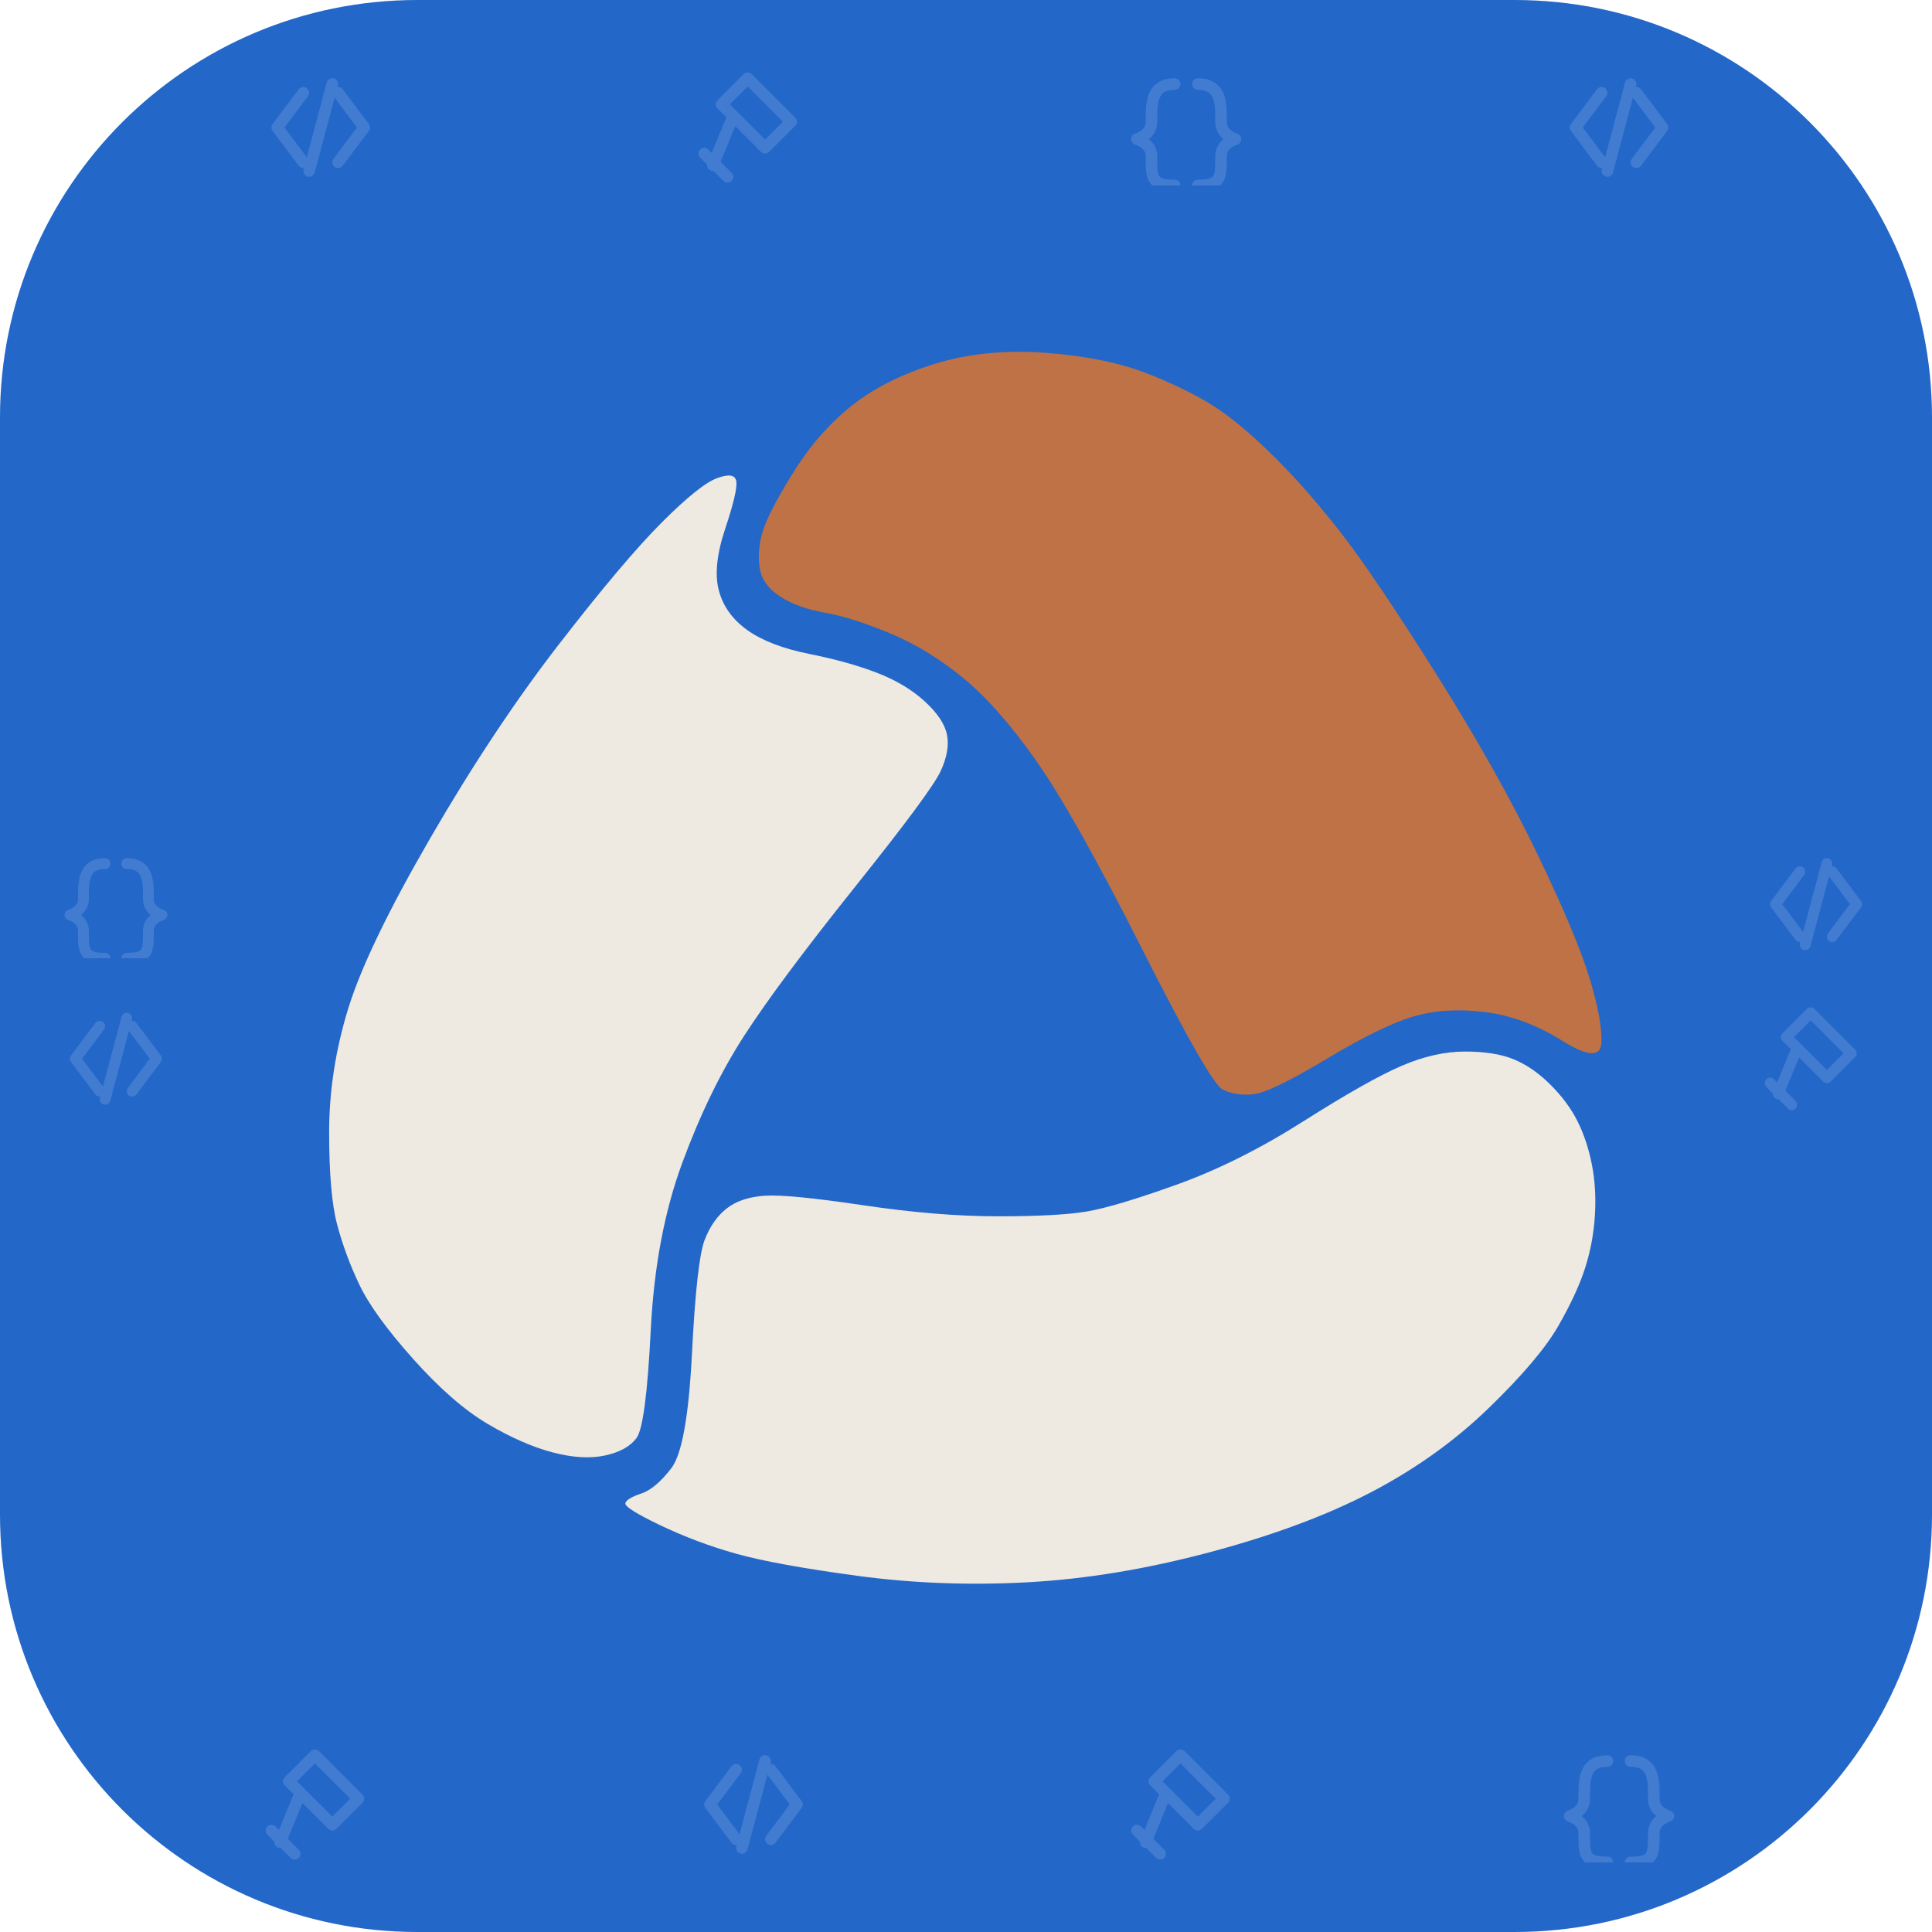
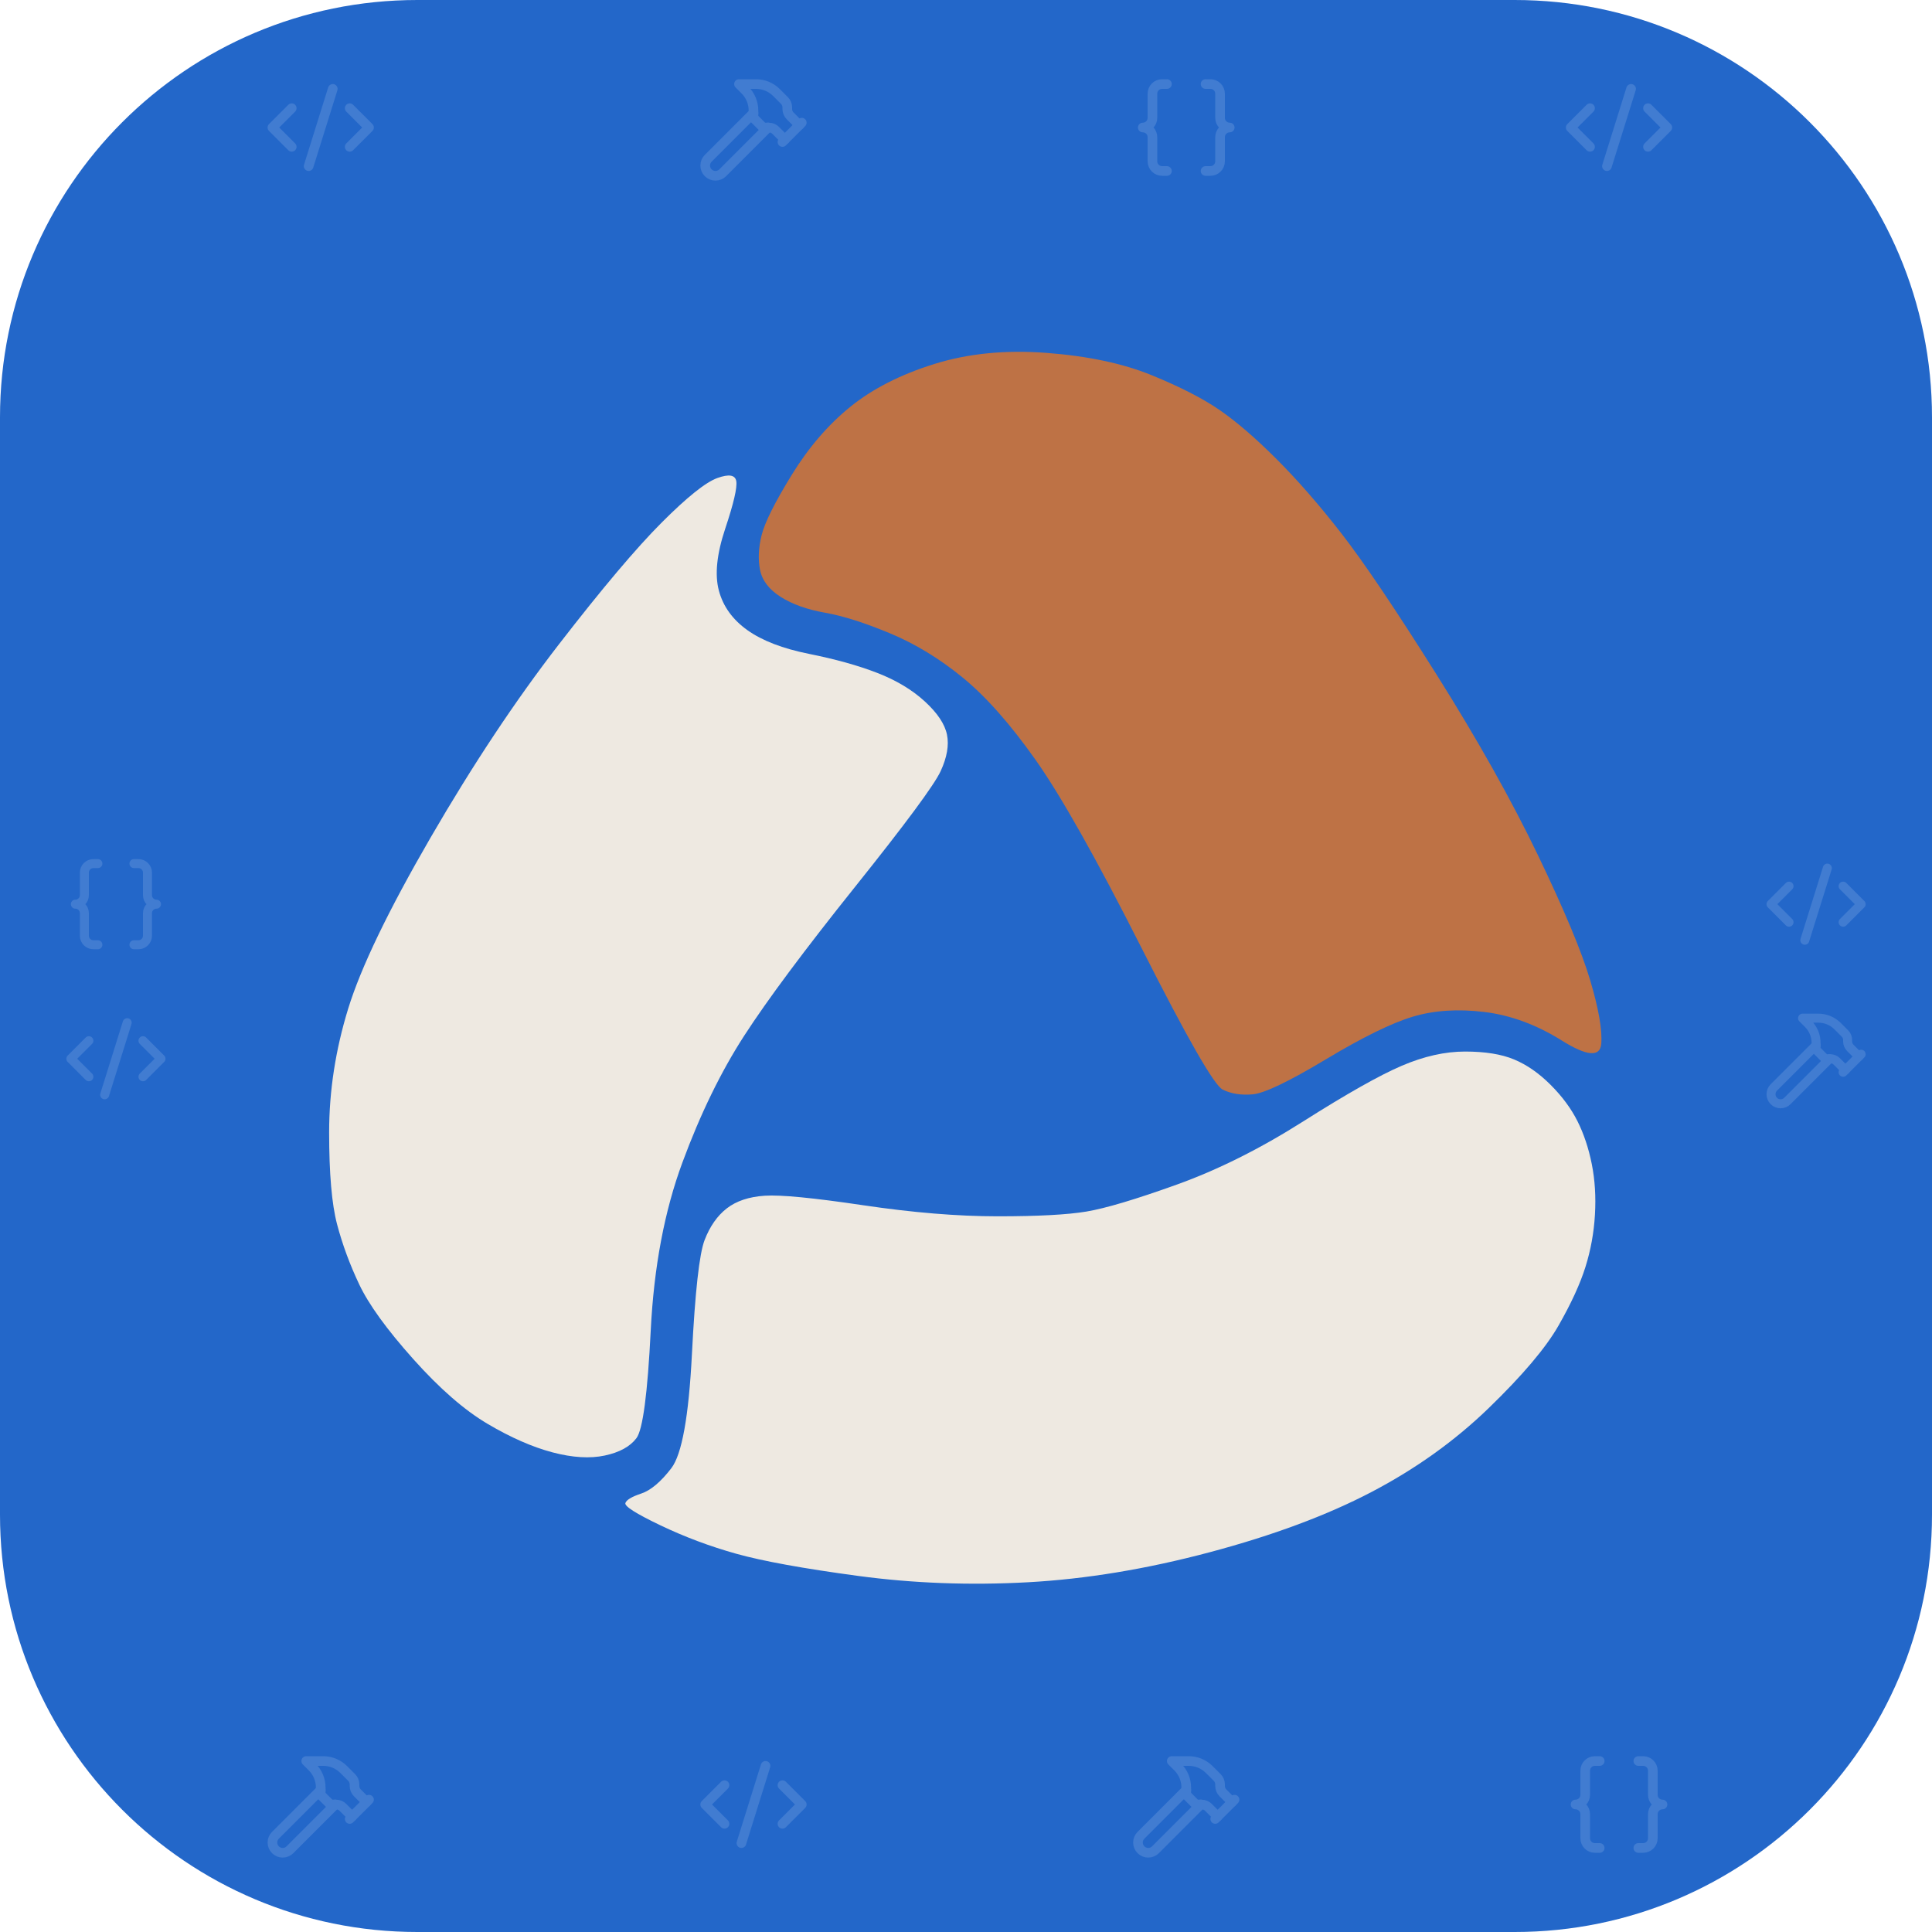
<svg xmlns="http://www.w3.org/2000/svg" viewBox="0 0 500 500" role="img" aria-labelledby="title">
  <defs>
-     <symbol id="code-mark" viewBox="0 0 40 40">
-       <path d="M14 8 5 20l9 12m12-24 9 12-9 12M24 5 16 35" />
+     <symbol id="code-xml-mark" viewBox="0 0 24 24">
+       <path d="m18 16 4-4-4-4" />
+       <path d="m6 8-4 4 4 4" />
+       <path d="m14.5 4-5 16" />
    </symbol>
-     <symbol id="hammer-mark" viewBox="0 0 40 40">
-       <path d="m9 12 9-9 15 15-9 9zm4 4L6 33m-3-4 8 8" />
+     <symbol id="hammer-mark" viewBox="0 0 24 24">
+       <path d="m15 12-9.373 9.373a1 1 0 0 1-3.001-3L12 9" />
+       <path d="m18 15 4-4" />
+       <path d="m21.5 11.5-1.914-1.914A2 2 0 0 1 19 8.172v-.344a2 2 0 0 0-.586-1.414l-1.657-1.657A6 6 0 0 0 12.516 3H9l1.243 1.243A6 6 0 0 1 12 8.485V10l2 2h1.172a2 2 0 0 1 1.414.586L18.5 14.5" />
    </symbol>
-     <symbol id="brace-mark" viewBox="0 0 40 40">
-       <path d="M16 5c-7 0-8 5-8 11v2c0 3-2 5-5 6 3 1 5 3 5 6v2c0 6 1 8 8 8m8-35c7 0 8 5 8 11v2c0 3 2 5 5 6-3 1-5 3-5 6v2c0 6-1 8-8 8" />
+     <symbol id="braces-mark" viewBox="0 0 24 24">
+       <path d="M8 3H7a2 2 0 0 0-2 2v5a2 2 0 0 1-2 2 2 2 0 0 1 2 2v5c0 1.1.9 2 2 2h1" />
+       <path d="M16 21h1a2 2 0 0 0 2-2v-5c0-1.1.9-2 2-2a2 2 0 0 1-2-2V5a2 2 0 0 0-2-2h-1" />
    </symbol>
  </defs>
  <rect width="500" height="500" rx="108" fill="#2367C9" />
-   <g fill="none" stroke="#DCEBFF" stroke-width="4" stroke-linecap="round" stroke-linejoin="round" opacity="0.16">
-     <use href="#code-mark" x="68" y="18" width="30" height="30" />
+   <g fill="none" stroke="#DCEBFF" stroke-width="2" stroke-linecap="round" stroke-linejoin="round" opacity="0.16">
+     <use href="#code-xml-mark" x="68" y="18" width="30" height="30" />
    <use href="#hammer-mark" x="180" y="18" width="30" height="30" />
-     <use href="#brace-mark" x="292" y="18" width="30" height="30" />
-     <use href="#code-mark" x="404" y="18" width="30" height="30" />
+     <use href="#braces-mark" x="292" y="18" width="30" height="30" />
+     <use href="#code-xml-mark" x="404" y="18" width="30" height="30" />
    <use href="#hammer-mark" x="68" y="452" width="30" height="30" />
-     <use href="#code-mark" x="180" y="452" width="30" height="30" />
+     <use href="#code-xml-mark" x="180" y="452" width="30" height="30" />
    <use href="#hammer-mark" x="292" y="452" width="30" height="30" />
-     <use href="#brace-mark" x="404" y="452" width="30" height="30" />
-     <use href="#brace-mark" x="16" y="220" width="28" height="28" />
-     <use href="#code-mark" x="16" y="260" width="28" height="28" />
-     <use href="#code-mark" x="456" y="220" width="28" height="28" />
+     <use href="#braces-mark" x="404" y="452" width="30" height="30" />
+     <use href="#braces-mark" x="16" y="220" width="28" height="28" />
+     <use href="#code-xml-mark" x="16" y="260" width="28" height="28" />
+     <use href="#code-xml-mark" x="456" y="220" width="28" height="28" />
    <use href="#hammer-mark" x="456" y="260" width="28" height="28" />
  </g>
  <g transform="translate(250 250) scale(0.82) translate(-250 -250)">
    <g transform="translate(-4 8)">
      <path fill="#EEE9E1" d="M 447 291 C 449 295 450.5 299.5 451.5 304.5 C 452.5 309.5 452.83 314.83 452.5 320.5 C 452.17 326.17 451.17 331.67 449.5 337 C 447.83 342.33 445 348.5 441 355.5 C 437 362.5 429.67 371.17 419 381.5 C 408.33 391.83 396 400.67 382 408 C 368 415.33 351 421.67 331 427 C 311 432.33 291.83 435.5 273.5 436.5 C 255.17 437.5 237.33 436.83 220 434.5 C 202.67 432.17 189.83 429.83 181.5 427.5 C 173.17 425.17 165.17 422.17 157.5 418.5 C 149.83 414.83 146.17 412.5 146.5 411.5 C 146.83 410.5 148.5 409.5 151.5 408.5 C 154.5 407.5 157.67 404.83 161 400.5 C 164.33 396.17 166.5 384.17 167.5 364.5 C 168.5 344.83 169.83 332.83 171.5 328.5 C 173.17 324.17 175.5 320.83 178.5 318.5 C 181.5 316.17 185.5 314.83 190.5 314.5 C 195.5 314.17 205.83 315.17 221.5 317.5 C 237.17 319.83 251.33 321 264 321 C 276.67 321 286 320.5 292 319.5 C 298 318.5 307.5 315.67 320.5 311 C 333.5 306.33 346.83 299.67 360.5 291 C 374.17 282.33 384.5 276.5 391.5 273.5 C 398.5 270.5 405.17 269 411.5 269 C 417.83 269 423 269.83 427 271.5 C 431 273.17 434.83 275.83 438.5 279.5 C 442.17 283.17 445 287 447 291 Z" />
      <path fill="#EEE9E1" d="M 175.5 88 C 179.17 86.67 181.17 87 181.5 89 C 181.83 91 180.67 96 178 104 C 175.33 112 174.67 118.5 176 123.5 C 177.33 128.5 180.33 132.67 185 136 C 189.67 139.33 196.17 141.83 204.5 143.5 C 212.83 145.17 220 147.17 226 149.5 C 232 151.83 237 154.83 241 158.5 C 245 162.17 247.33 165.67 248 169 C 248.67 172.33 248 176.17 246 180.5 C 244 184.83 235 197 219 217 C 203 237 191.33 252.67 184 264 C 176.67 275.33 170.17 288.67 164.5 304 C 158.83 319.33 155.5 337 154.5 357 C 153.5 377 152 388.33 150 391 C 148 393.67 144.67 395.5 140 396.5 C 135.33 397.5 129.83 397.17 123.5 395.5 C 117.17 393.83 110.33 390.83 103 386.5 C 95.67 382.17 87.83 375.33 79.5 366 C 71.17 356.67 65.5 348.83 62.5 342.5 C 59.5 336.17 57.17 329.83 55.5 323.5 C 53.83 317.17 53 307.5 53 294.5 C 53 281.5 55 268.5 59 255.5 C 63 242.5 71.67 224.5 85 201.5 C 98.33 178.5 111.83 158.17 125.5 140.5 C 139.17 122.83 150 110 158 102 C 166 94 171.83 89.33 175.5 88 Z" />
      <path fill="#BE7245" d="M 454.5 266.5 C 454.17 270.83 450 270.5 442 265.5 C 434 260.5 425.83 257.5 417.5 256.5 C 409.17 255.5 401.67 256 395 258 C 388.33 260 379.17 264.5 367.5 271.5 C 355.83 278.5 348.17 282.17 344.5 282.5 C 340.83 282.83 337.67 282.33 335 281 C 332.33 279.67 323.83 264.83 309.5 236.5 C 295.17 208.17 284 188.33 276 177 C 268 165.67 260.33 157 253 151 C 245.67 145 238 140.33 230 137 C 222 133.67 215.17 131.5 209.5 130.5 C 203.83 129.5 199.17 127.83 195.5 125.5 C 191.83 123.17 189.67 120.33 189 117 C 188.33 113.67 188.5 110 189.5 106 C 190.5 102 193.67 95.67 199 87 C 204.33 78.33 210.5 71.17 217.5 65.5 C 224.5 59.83 233.33 55.33 244 52 C 254.67 48.67 266.5 47.5 279.5 48.5 C 292.5 49.5 303.5 51.83 312.5 55.5 C 321.5 59.17 328.67 62.83 334 66.5 C 339.33 70.17 345.33 75.33 352 82 C 358.67 88.67 365.5 96.5 372.5 105.5 C 379.5 114.5 389.5 129.33 402.5 150 C 415.5 170.67 426.17 189.67 434.5 207 C 442.83 224.33 448.33 237.5 451 246.5 C 453.67 255.5 454.83 262.17 454.5 266.5 Z" />
    </g>
  </g>
</svg>
